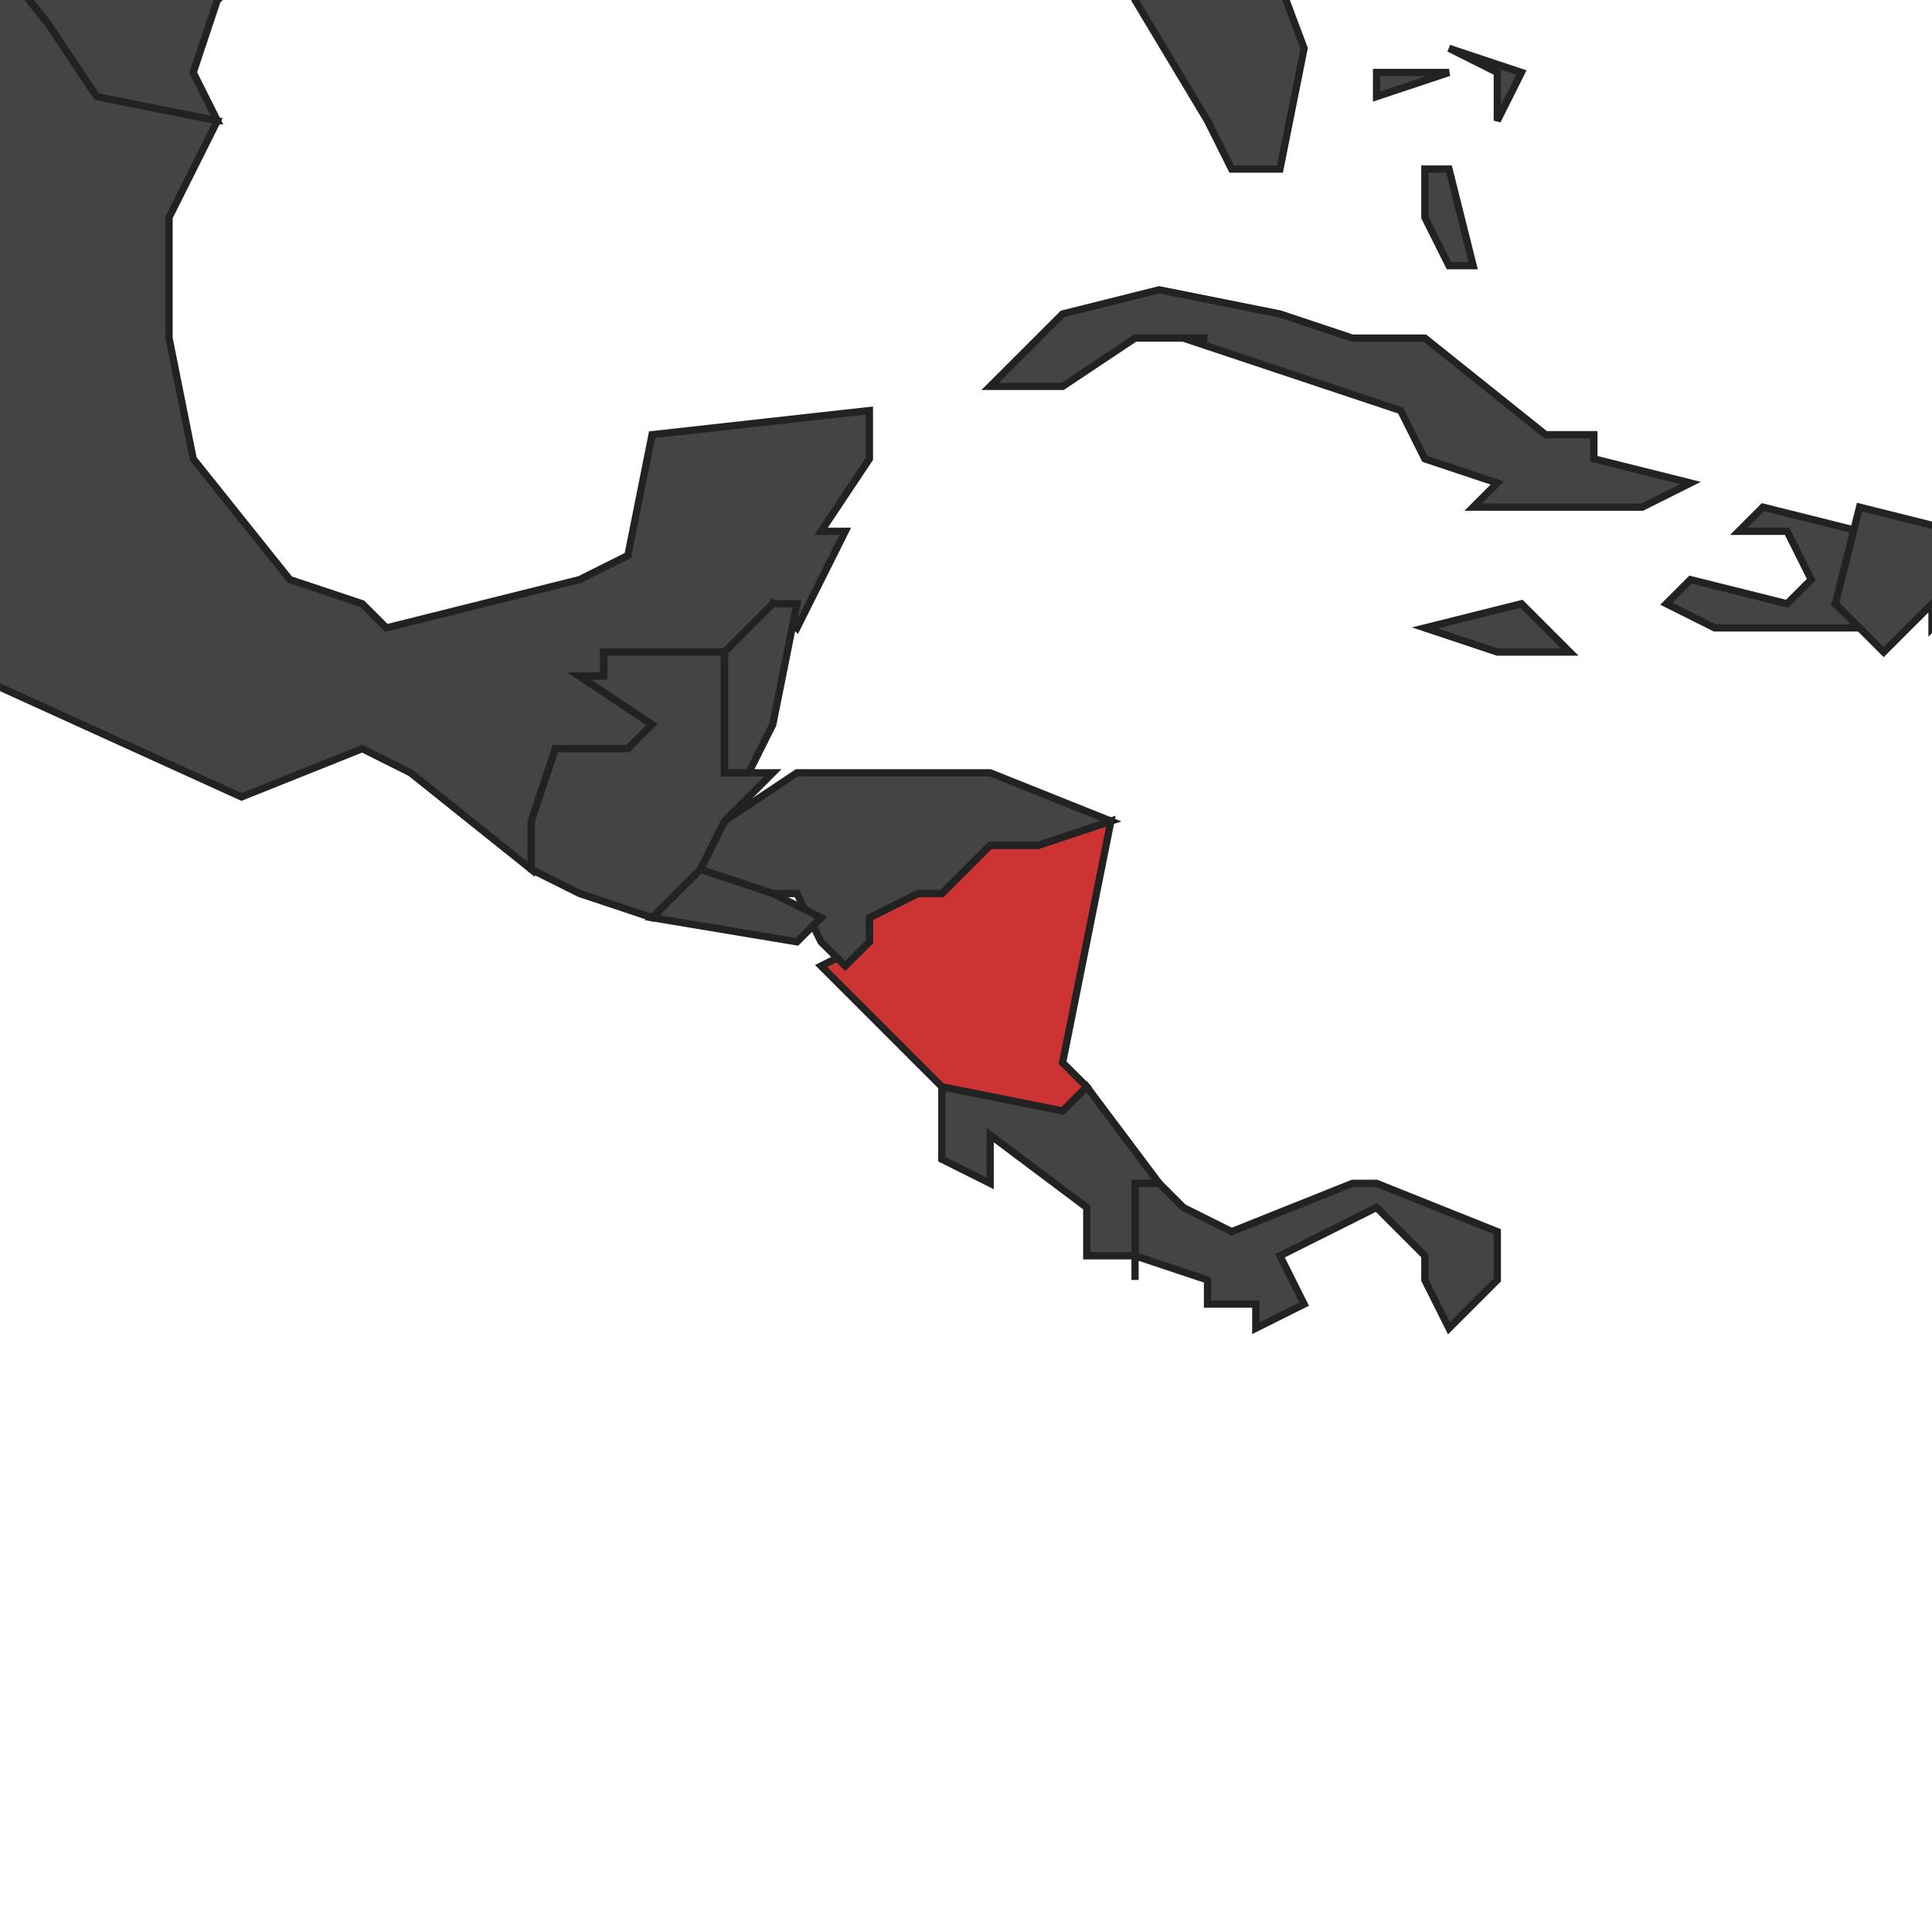
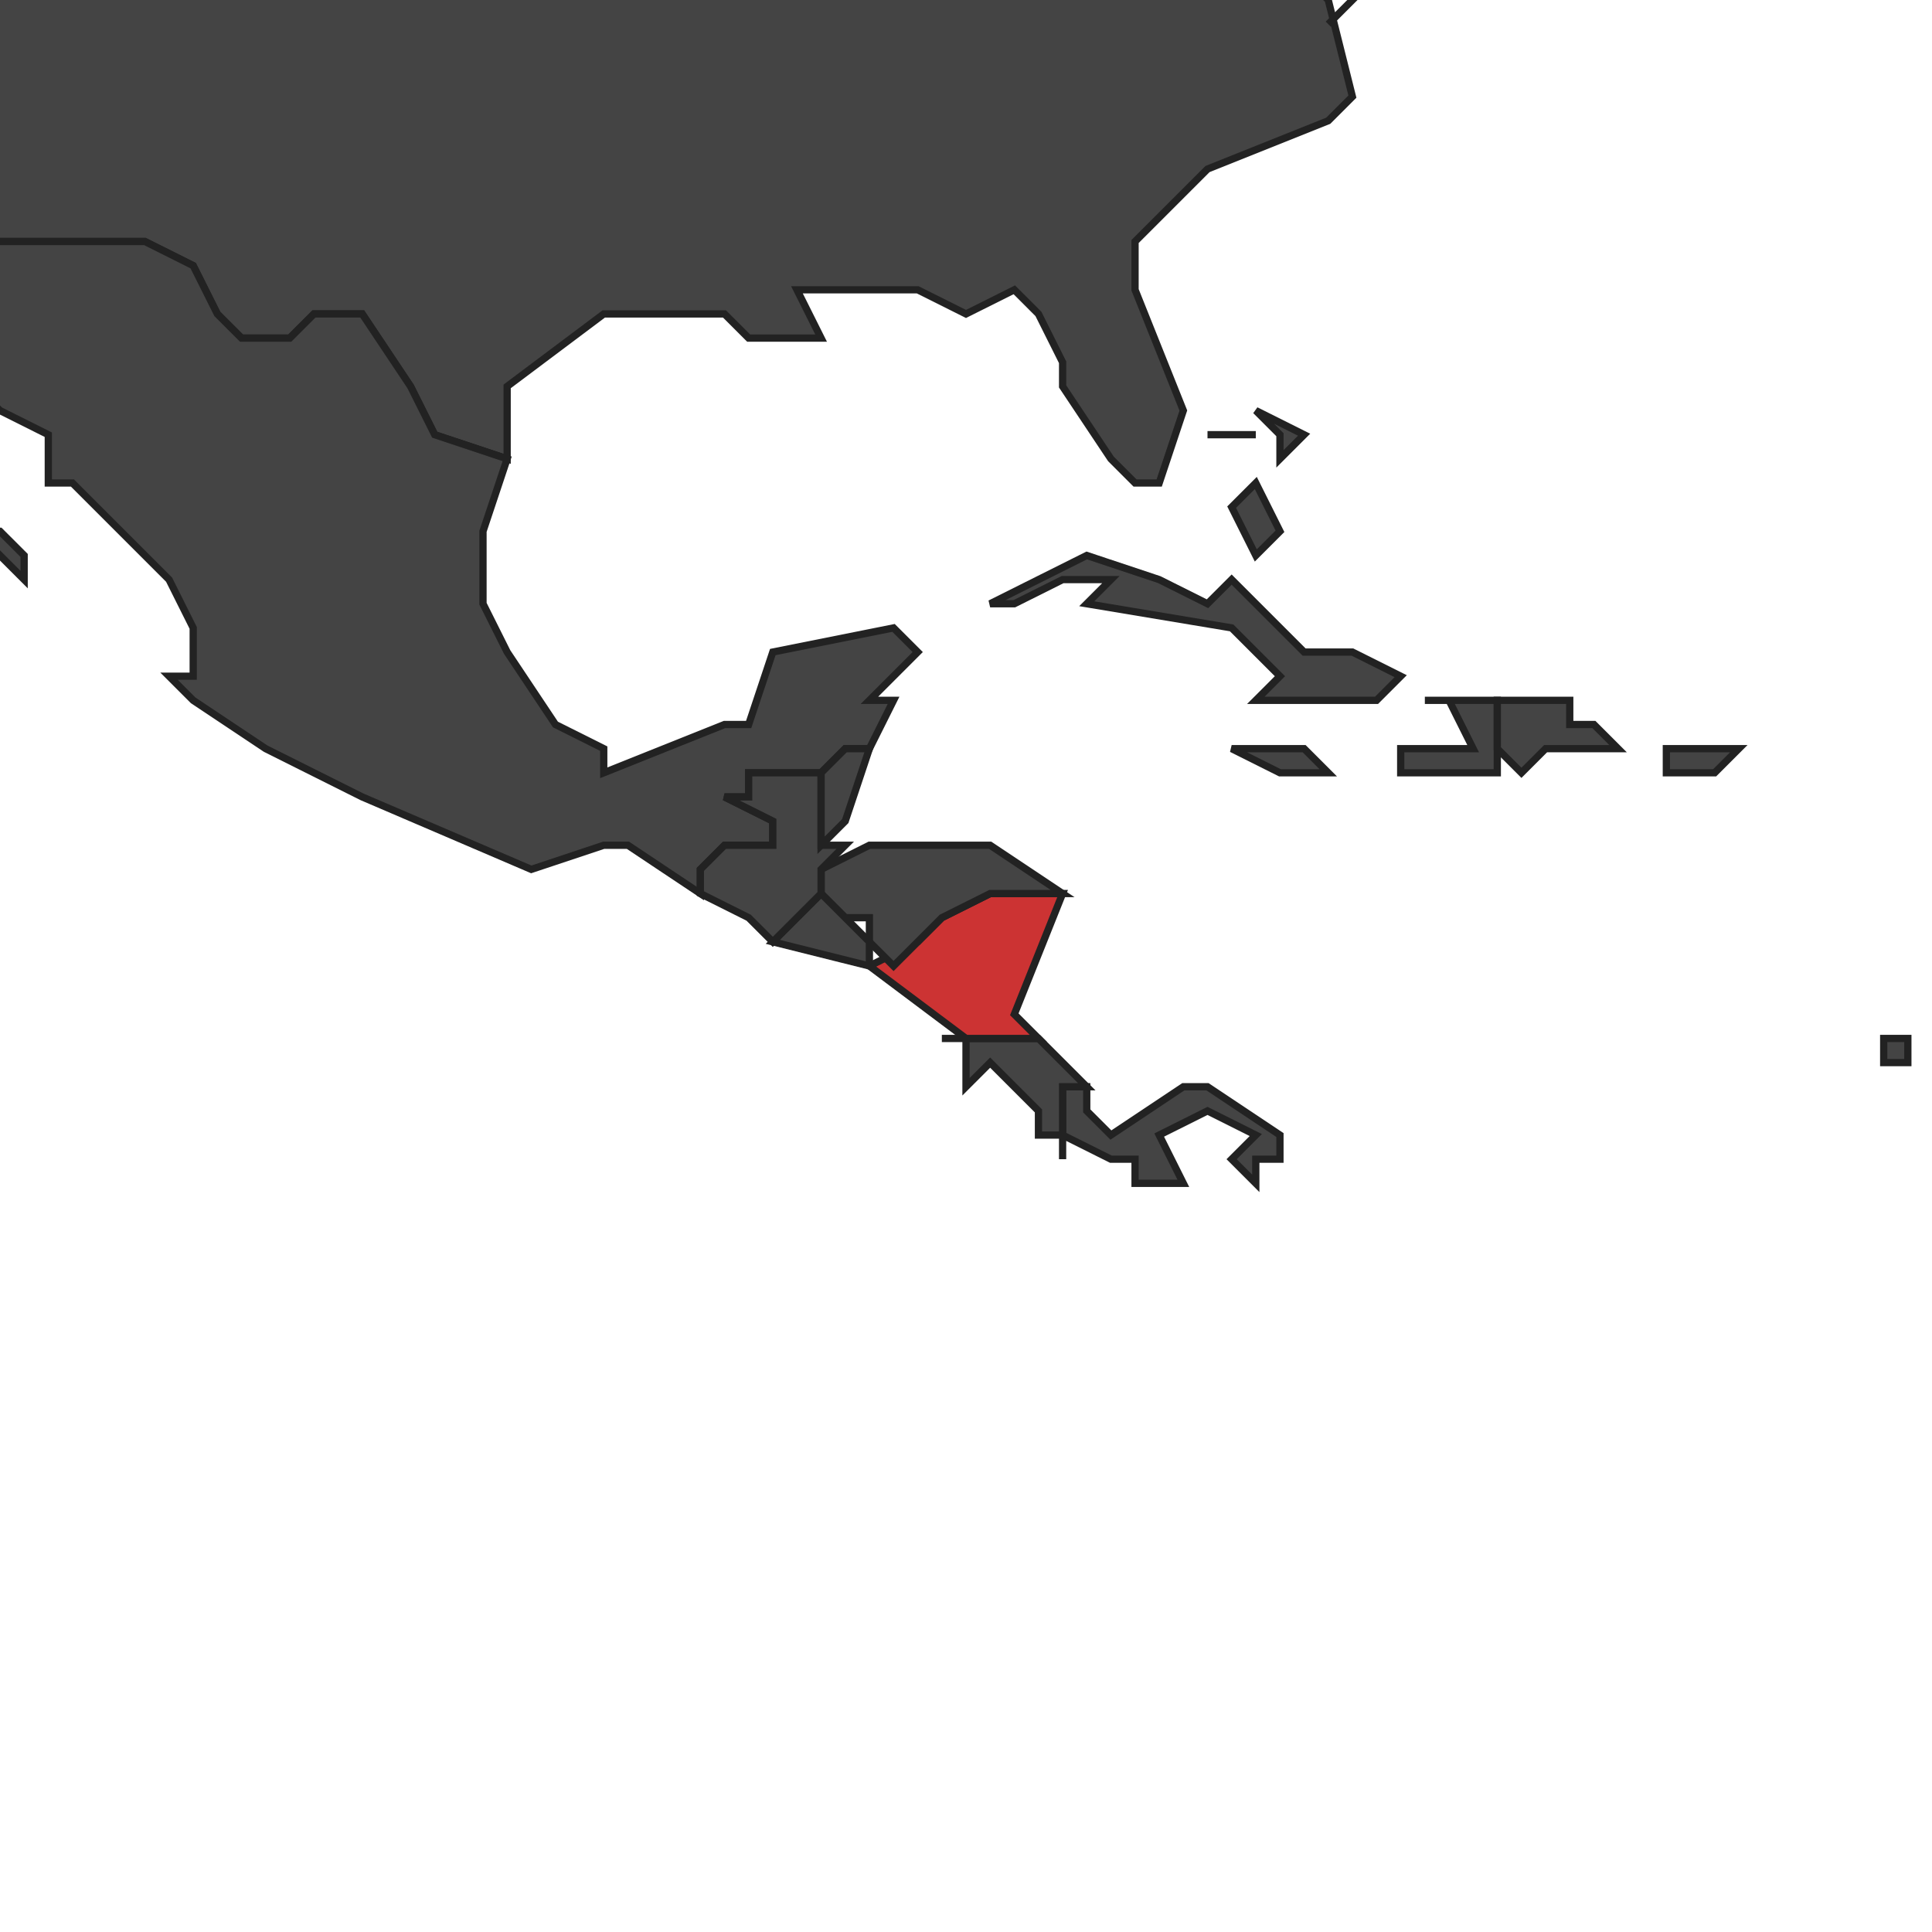
<svg xmlns="http://www.w3.org/2000/svg" viewBox="0 0 80 80" width="80" height="80">
-   <path d="M-60 -57 L14 -57 L14 -58 L15 -58 L16 -56 L23 -55 L30 -54 L32 -55 L41 -51 L42 -50 L43 -50 L45 -49 L45 -48 L48 -47 L49 -42 L46 -38 L47 -37 L57 -40 L57 -42 L58 -42 L63 -42 L68 -46 L77 -46 L80 -47 L83 -53 L87 -52 L87 -48 L89 -46 L81 -43 L79 -40 L79 -39 L80 -38 L81 -38 L81 -39 L82 -38 L81 -37 L71 -35 L76 -35 L71 -35 L70 -34 L71 -34 L70 -32 L68 -30 L66 -31 L68 -28 L65 -25 L66 -27 L65 -28 L64 -30 L64 -29 L64 -28 L63 -28 L64 -27 L66 -21 L64 -19 L57 -15 L51 -10 L51 -6 L54 2 L53 7 L51 7 L50 5 L47 -0 L47 -2 L45 -6 L44 -6 L41 -5 L37 -7 L29 -6 L30 -4 L29 -4 L25 -4 L23 -5 L19 -5 L15 -5 L9 -0 L8 3 L9 5 L8 5 L4 4 L2 1 L-2 -4 L-4 -5 L-6 -5 L-7 -3 L-10 -4 L-11 -5 L-13 -8 L-17 -11 L-21 -11 L-21 -10 L-29 -10 L-39 -13 L-39 -13 L-45 -13 L-45 -14 L-49 -17 L-54 -18 L-55 -20 L-57 -22 L-59 -27 L-63 -30 L-63 -32 L-65 -34 L-64 -38 L-65 -40 L-63 -48 L-64 -51 L-65 -55 L-65 -55 L-61 -54 L-60 -52 L-59 -52 L-60 -57 Z M-149 20 L-146 22 L-148 24 L-149 22 L-149 20 Z M-149 19 L-150 19 L-151 18 L-151 18 L-149 19 Z M-153 18 L-151 18 L-153 18 L-153 18 Z M-155 16 L-154 17 L-154 17 L-155 17 L-155 17 L-155 16 Z M-158 15 L-159 16 L-159 15 L-159 15 L-158 15 Z M-180 -87 L-175 -87 L-175 -86 L-177 -86 L-180 -87 Z M-142 -81 L-139 -80 L-144 -78 L-145 -78 L-146 -80 L-142 -81 Z M-109 -112 L-109 -87 L-104 -86 L-100 -83 L-94 -86 L-89 -82 L-84 -77 L-80 -75 L-79 -74 L-81 -72 L-85 -74 L-86 -77 L-89 -79 L-90 -81 L-97 -82 L-106 -85 L-113 -87 L-117 -86 L-125 -89 L-128 -88 L-128 -86 L-138 -84 L-138 -86 L-137 -88 L-134 -89 L-135 -90 L-144 -85 L-142 -83 L-145 -81 L-150 -79 L-151 -78 L-155 -77 L-156 -76 L-168 -72 L-173 -72 L-165 -75 L-161 -76 L-156 -78 L-154 -80 L-152 -83 L-156 -83 L-157 -82 L-159 -84 L-160 -83 L-161 -84 L-165 -83 L-165 -85 L-167 -86 L-170 -86 L-174 -88 L-174 -89 L-176 -90 L-175 -92 L-172 -95 L-168 -95 L-166 -96 L-162 -96 L-163 -98 L-164 -98 L-162 -99 L-167 -98 L-173 -98 L-177 -99 L-182 -102 L-172 -104 L-170 -104 L-170 -103 L-164 -103 L-174 -108 L-178 -109 L-177 -110 L-172 -110 L-168 -111 L-168 -113 L-165 -114 L-155 -115 L-151 -117 L-147 -116 L-145 -115 L-139 -115 L-139 -115 L-135 -114 L-120 -113 L-116 -114 L-109 -112 Z M-191 -97 L-188 -96 L-183 -95 L-186 -94 L-189 -95 L-191 -95 L-191 -97 Z" fill="#444444" stroke="#222222" stroke-width="0.3" />
-   <path d="M77 22 L77 24 L76 25 L77 26 L71 26 L69 25 L70 24 L74 25 L75 24 L74 22 L72 22 L73 21 L77 22 Z" fill="#444444" stroke="#222222" stroke-width="0.3" />
-   <path d="M78 27 L76 25 L77 21 L81 22 L82 23 L83 23 L83 24 L86 25 L85 26 L81 25 L80 26 L80 25 L78 27 Z" fill="#444444" stroke="#222222" stroke-width="0.3" />
-   <path d="M57 3 L60 3 L60 3 L57 4 L57 3 Z M60 2 L63 3 L62 5 L62 3 L60 2 Z M59 7 L60 7 L61 11 L60 11 L59 9 L59 7 Z" fill="#444444" stroke="#222222" stroke-width="0.3" />
-   <path d="M-45 -13 L-39 -13 L-39 -13 L-29 -10 L-21 -10 L-21 -11 L-17 -11 L-13 -8 L-11 -5 L-10 -4 L-7 -3 L-6 -5 L-4 -5 L-2 -4 L2 1 L4 4 L9 5 L7 9 L7 14 L8 19 L12 24 L15 25 L16 26 L24 24 L26 23 L27 18 L36 17 L36 19 L34 22 L35 22 L33 26 L32 25 L31 27 L25 27 L25 28 L24 28 L27 30 L26 31 L23 31 L22 34 L22 36 L17 32 L15 31 L10 33 L-1 28 L-4 26 L-9 25 L-14 21 L-14 20 L-14 19 L-13 17 L-15 13 L-22 7 L-24 6 L-24 4 L-27 2 L-28 -0 L-29 -0 L-32 -3 L-34 -9 L-39 -11 L-39 -10 L-38 -6 L-30 3 L-28 9 L-26 9 L-24 12 L-26 13 L-28 10 L-32 8 L-32 5 L-39 0 L-38 0 L-37 -2 L-41 -5 L-45 -13 Z" fill="#444444" stroke="#222222" stroke-width="0.3" />
-   <path d="M62 51 L62 53 L61 54 L60 55 L59 53 L59 52 L57 50 L53 52 L54 54 L52 55 L52 54 L50 54 L50 53 L47 52 L47 53 L47 49 L48 49 L49 50 L51 51 L56 49 L57 49 L62 51 Z" fill="#444444" stroke="#222222" stroke-width="0.3" />
-   <path d="M48 49 L47 49 L47 51 L47 52 L45 52 L45 50 L41 47 L41 49 L39 48 L39 46 L39 45 L40 44 L44 46 L45 45 L48 49 Z" fill="#444444" stroke="#222222" stroke-width="0.3" />
-   <path d="M45 45 L44 46 L39 45 L34 40 L36 39 L36 38 L38 37 L39 37 L41 35 L43 35 L46 34 L44 44 L45 45 Z" fill="#cc3333" stroke="#222222" stroke-width="0.3" />
-   <path d="M46 34 L43 35 L41 35 L39 37 L38 37 L36 38 L36 39 L35 40 L34 39 L33 37 L32 37 L29 36 L30 34 L33 32 L41 32 L46 34 Z" fill="#444444" stroke="#222222" stroke-width="0.3" />
-   <path d="M29 36 L32 37 L34 38 L33 39 L27 38 L29 36 Z" fill="#444444" stroke="#222222" stroke-width="0.3" />
-   <path d="M22 36 L22 34 L23 31 L26 31 L27 30 L24 28 L25 28 L25 27 L30 27 L30 32 L32 32 L30 34 L29 36 L27 38 L24 37 L22 36 Z" fill="#444444" stroke="#222222" stroke-width="0.3" />
-   <path d="M30 27 L32 25 L33 25 L32 30 L31 32 L30 32 L30 27 Z" fill="#444444" stroke="#222222" stroke-width="0.3" />
-   <path d="M89 25 L93 26 L92 26 L89 26 L89 25 Z" fill="#444444" stroke="#222222" stroke-width="0.3" />
-   <path d="M59 26 L63 25 L65 27 L62 27 L59 26 Z" fill="#444444" stroke="#222222" stroke-width="0.3" />
-   <path d="M48 12 L53 13 L56 14 L59 14 L64 18 L66 18 L66 19 L70 20 L68 21 L61 21 L62 20 L59 19 L58 17 L49 14 L50 14 L47 14 L44 16 L41 16 L44 13 L48 12 Z" fill="#444444" stroke="#222222" stroke-width="0.3" />
-   <path d="M104 46 L106 45 L106 47 L103 47 L104 46 Z" fill="#444444" stroke="#222222" stroke-width="0.3" />
+   <path d="M-20 -18 L24 -18 L24 -19 L25 -19 L26 -18 L30 -17 L34 -17 L35 -17 L41 -15 L41 -14 L42 -14 L43 -13 L43 -13 L45 -12 L45 -9 L44 -7 L44 -6 L50 -8 L50 -9 L51 -9 L54 -9 L57 -12 L62 -12 L64 -12 L66 -16 L68 -15 L68 -13 L70 -11 L65 -10 L63 -8 L63 -7 L64 -7 L65 -7 L64 -7 L65 -7 L65 -6 L59 -5 L62 -5 L58 -5 L58 -4 L58 -4 L58 -3 L57 -2 L56 -3 L57 -1 L55 1 L56 -0 L55 -1 L55 -2 L54 -2 L55 -1 L54 -1 L55 -0 L56 4 L55 5 L50 7 L47 10 L47 12 L49 17 L48 20 L47 20 L46 19 L44 16 L44 15 L43 13 L42 12 L40 13 L38 12 L33 12 L34 14 L34 14 L31 14 L30 13 L27 13 L25 13 L21 16 L21 18 L21 19 L21 19 L18 18 L17 16 L15 13 L14 13 L13 13 L12 14 L10 14 L9 13 L8 11 L6 10 L3 10 L3 10 L-1 10 L-7 8 L-7 8 L-11 8 L-11 8 L-13 6 L-17 5 L-17 4 L-18 3 L-20 -0 L-22 -2 L-22 -3 L-23 -4 L-22 -7 L-23 -8 L-22 -13 L-22 -15 L-23 -17 L-23 -17 L-21 -17 L-20 -15 L-19 -15 L-20 -18 Z M-73 28 L-72 29 L-73 30 L-74 29 L-73 28 Z M-74 27 L-74 28 L-75 27 L-75 27 L-74 27 Z M-76 27 L-75 27 L-76 27 L-76 27 Z M-77 26 L-76 26 L-76 26 L-77 26 L-77 26 L-77 26 Z M-79 25 L-79 25 L-80 25 L-79 25 L-79 25 Z M-92 -36 L-89 -36 L-89 -36 L-90 -35 L-92 -36 Z M-69 -33 L-67 -32 L-70 -31 L-71 -31 L-71 -32 L-69 -33 Z M-49 -51 L-49 -36 L-46 -36 L-44 -34 L-41 -35 L-37 -33 L-34 -30 L-32 -29 L-32 -28 L-33 -27 L-35 -29 L-35 -30 L-37 -31 L-38 -33 L-42 -33 L-48 -35 L-52 -36 L-54 -36 L-59 -37 L-61 -37 L-61 -36 L-67 -34 L-67 -35 L-66 -37 L-64 -37 L-65 -38 L-70 -35 L-69 -34 L-71 -33 L-74 -32 L-74 -31 L-77 -30 L-77 -29 L-85 -27 L-88 -27 L-83 -29 L-81 -29 L-78 -31 L-76 -32 L-75 -34 L-78 -34 L-78 -33 L-80 -34 L-80 -34 L-81 -34 L-83 -34 L-83 -35 L-84 -36 L-86 -36 L-89 -37 L-89 -38 L-90 -38 L-89 -39 L-87 -41 L-85 -41 L-84 -42 L-81 -42 L-82 -43 L-82 -43 L-81 -44 L-84 -43 L-88 -43 L-90 -43 L-93 -45 L-87 -46 L-86 -46 L-86 -46 L-83 -46 L-89 -49 L-91 -49 L-90 -50 L-87 -50 L-85 -51 L-85 -52 L-83 -52 L-77 -53 L-74 -54 L-72 -54 L-71 -53 L-67 -53 L-68 -53 L-65 -53 L-56 -52 L-54 -52 L-49 -51 Z M-99 -42 L-97 -42 L-94 -41 L-95 -41 L-97 -41 L-99 -41 L-99 -42 Z" fill="#444444" stroke="#222222" stroke-width="0.3" />
+   <path d="M62 29 L62 30 L62 31 L62 32 L58 32 L58 31 L58 31 L60 31 L61 31 L60 29 L59 29 L60 29 L62 29 Z" fill="#444444" stroke="#222222" stroke-width="0.3" />
+   <path d="M63 32 L62 31 L62 29 L65 29 L65 30 L66 30 L66 30 L67 31 L67 31 L65 31 L64 31 L64 31 L63 32 Z" fill="#444444" stroke="#222222" stroke-width="0.3" />
+   <path d="M50 18 L52 18 L52 18 L50 18 L50 18 Z M52 17 L54 18 L53 19 L53 18 L52 17 Z M52 20 L52 20 L53 22 L52 23 L51 21 L52 20 Z" fill="#444444" stroke="#222222" stroke-width="0.3" />
+   <path d="M-11 8 L-7 8 L-7 8 L-1 10 L3 10 L3 10 L6 10 L8 11 L9 13 L10 14 L12 14 L13 13 L14 13 L15 13 L17 16 L18 18 L21 19 L20 22 L20 25 L21 27 L23 30 L25 31 L25 32 L30 30 L31 30 L32 27 L37 26 L38 27 L36 29 L37 29 L36 31 L35 31 L34 32 L31 32 L31 33 L30 33 L32 34 L32 35 L30 35 L29 36 L29 37 L26 35 L25 35 L22 36 L15 33 L13 32 L11 31 L8 29 L7 28 L8 28 L8 26 L7 24 L3 20 L2 20 L2 18 L-0 17 L-1 16 L-1 16 L-3 14 L-5 11 L-7 10 L-7 10 L-7 12 L-2 18 L-1 22 L0 22 L1 23 L1 24 L-1 22 L-3 21 L-3 19 L-8 16 L-7 16 L-6 15 L-8 13 L-11 8 Z" fill="#444444" stroke="#222222" stroke-width="0.3" />
+   <path d="M53 47 L53 48 L52 48 L52 49 L51 48 L52 47 L50 46 L48 47 L49 49 L47 49 L47 48 L46 48 L46 48 L44 47 L44 48 L44 45 L45 45 L45 46 L46 47 L49 45 L50 45 L53 47 Z" fill="#444444" stroke="#222222" stroke-width="0.3" />
+   <path d="M45 45 L44 45 L44 46 L44 47 L43 47 L43 46 L41 44 L40 45 L40 45 L40 43 L39 43 L40 43 L42 43 L43 43 L45 45 Z" fill="#444444" stroke="#222222" stroke-width="0.3" />
+   <path d="M43 43 L42 43 L40 43 L36 40 L38 39 L38 39 L39 38 L39 38 L41 37 L42 37 L44 37 L42 42 L43 43 Z" fill="#cc3333" stroke="#222222" stroke-width="0.3" />
+   <path d="M44 37 L42 37 L41 37 L39 38 L39 38 L38 39 L38 39 L37 40 L36 39 L36 38 L35 38 L34 37 L34 36 L36 35 L41 35 L44 37 Z" fill="#444444" stroke="#222222" stroke-width="0.3" />
+   <path d="M34 37 L35 38 L36 39 L36 40 L32 39 L34 37 Z" fill="#444444" stroke="#222222" stroke-width="0.3" />
+   <path d="M29 37 L29 36 L30 35 L32 35 L32 34 L30 33 L31 33 L31 32 L34 32 L34 35 L35 35 L34 36 L34 37 L32 39 L31 38 L29 37 Z" fill="#444444" stroke="#222222" stroke-width="0.3" />
+   <path d="M34 32 L35 31 L36 31 L35 34 L34 35 L34 35 L34 32 Z" fill="#444444" stroke="#222222" stroke-width="0.3" />
+   <path d="M69 31 L72 31 L71 32 L69 32 L69 31 Z" fill="#444444" stroke="#222222" stroke-width="0.3" />
+   <path d="M51 31 L54 31 L55 32 L53 32 L51 31 Z" fill="#444444" stroke="#222222" stroke-width="0.3" />
+   <path d="M45 23 L48 24 L50 25 L51 24 L54 27 L56 27 L56 27 L58 28 L57 29 L52 29 L53 28 L52 27 L51 26 L45 25 L46 24 L44 24 L42 25 L41 25 L43 24 L45 23 Z" fill="#444444" stroke="#222222" stroke-width="0.3" />
+   <path d="M78 43 L79 43 L79 44 L78 44 L78 43 Z" fill="#444444" stroke="#222222" stroke-width="0.3" />
</svg>
